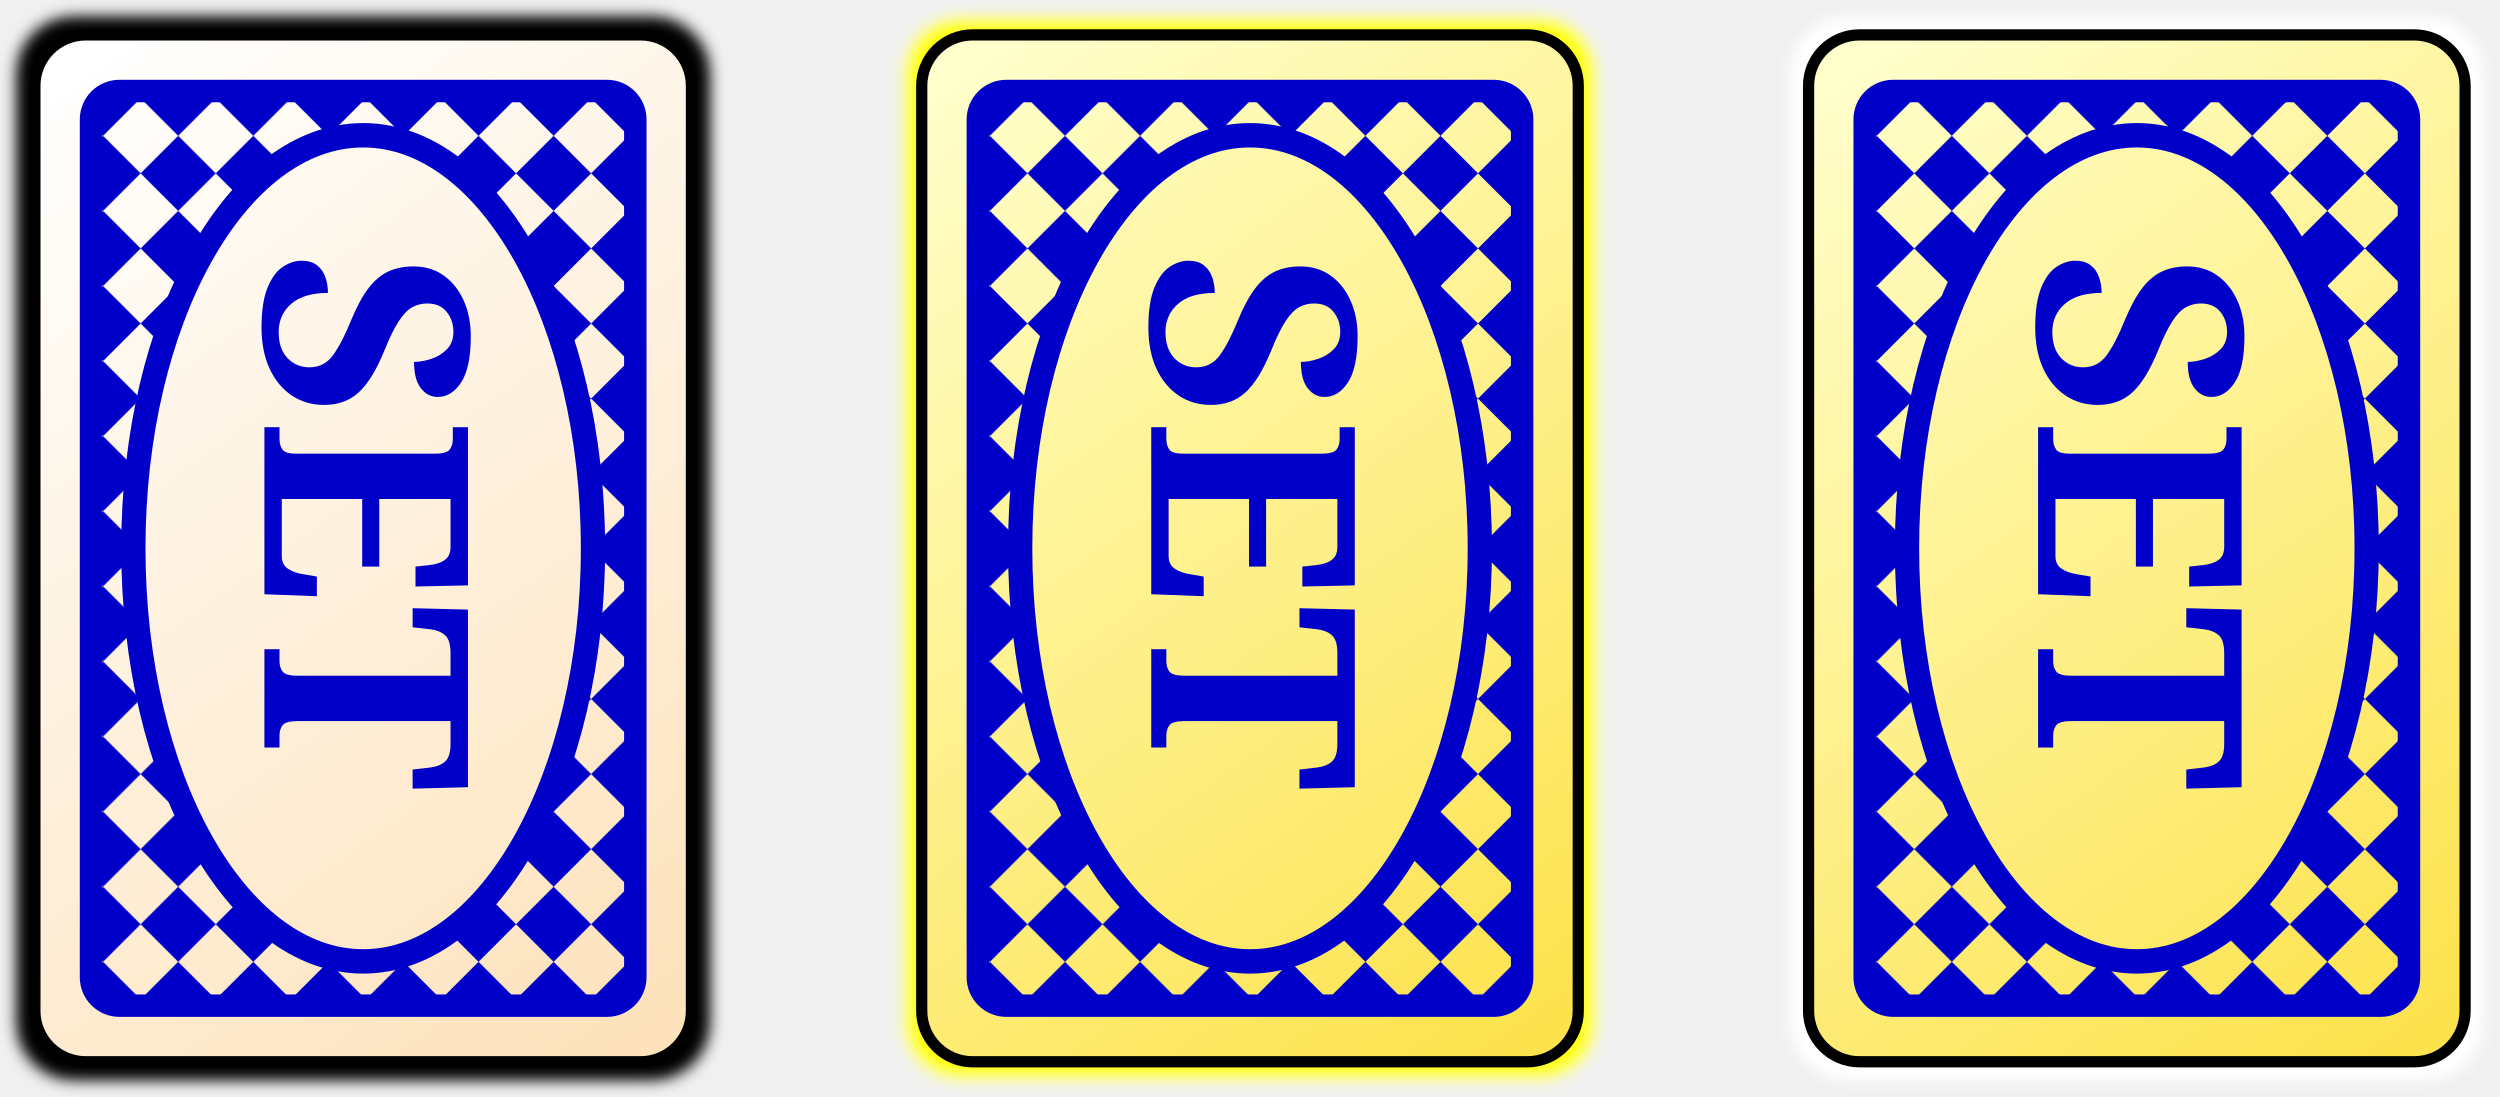
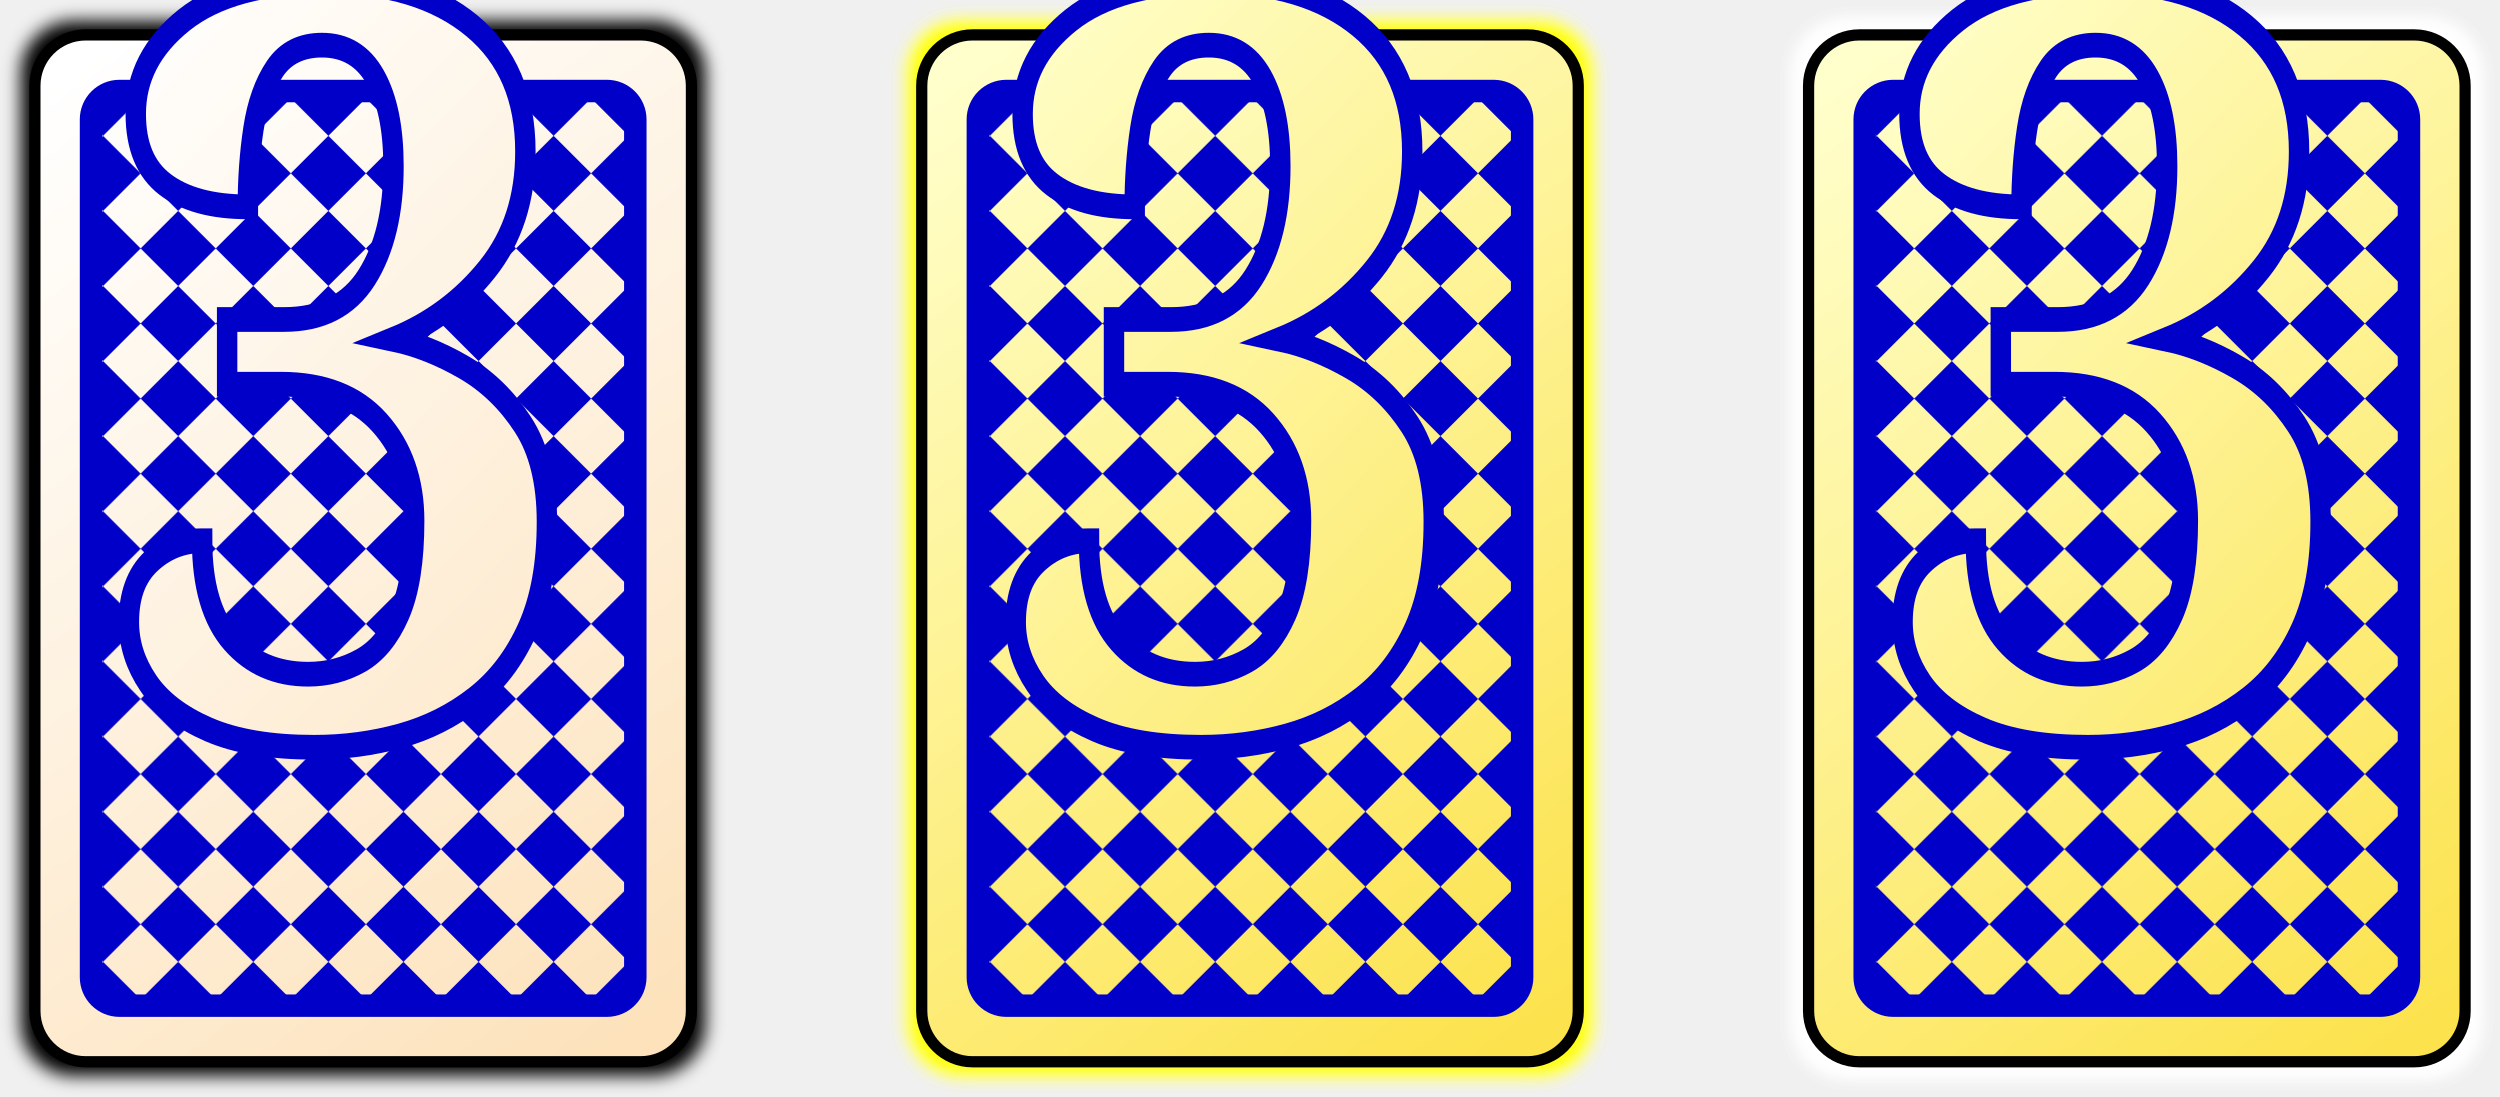
<svg xmlns="http://www.w3.org/2000/svg" xmlns:xlink="http://www.w3.org/1999/xlink" width="789.323" height="346.252" id="svg3105" version="1.1">
  <defs id="defs3107">
    <pattern xlink:href="#pattern5595" id="pattern5599" patternTransform="translate(483.6353,54.59511)" />
    <pattern xlink:href="#pattern5591" id="pattern5595" patternTransform="translate(203.6353,54.59511)" />
    <pattern xlink:href="#pattern4630" id="pattern5591" patternTransform="translate(-76.36467,54.59511)" />
    <pattern xlink:href="#pattern4710" id="pattern4722" patternTransform="translate(484.6455,55.60526)" />
    <pattern xlink:href="#pattern4630" id="pattern4710" patternTransform="translate(204.6455,55.60526)" />
    <linearGradient id="linearGradient3814">
      <stop id="stop3816" offset="0" style="stop-color:#fce24c;stop-opacity:1;" />
      <stop id="stop3818" offset="1" style="stop-color:#ffffcc;stop-opacity:1;" />
    </linearGradient>
    <pattern xlink:href="#pattern3022" id="pattern3042" patternTransform="matrix(0.4485394,0.4485394,-0.4485394,0.4485394,309.2154,-265.2559)" />
    <pattern xlink:href="#pattern3159" id="pattern3022" patternTransform="matrix(0.4485394,0.4485394,-0.4485394,0.4485394,-10.78458,-265.2559)" />
    <pattern xlink:href="#pattern3145" id="pattern3159" patternTransform="matrix(0.4485394,0.4485394,-0.4485394,0.4485394,-290.7846,-265.2559)" />
    <pattern xlink:href="#pattern5555" id="pattern3145" patternTransform="matrix(0.4485394,0.4485394,-0.4485394,0.4485394,-351.2796,41.39202)" />
    <linearGradient id="linearGradient3761">
      <stop style="stop-color:#fde2bb;stop-opacity:1;" offset="0" id="stop3763" />
      <stop style="stop-color:#ffffff;stop-opacity:1;" offset="1" id="stop3765" />
    </linearGradient>
    <pattern xlink:href="#pattern5534" id="pattern5555" patternTransform="matrix(0.4485394,0.4485394,-0.4485394,0.4485394,-5.000001,238.7908)" />
    <pattern xlink:href="#pattern5525" id="pattern5534" patternTransform="matrix(0.4485394,0.4485394,-0.4485394,0.4485394,-5.000001,238.7908)" />
    <pattern patternUnits="userSpaceOnUse" width="52.857" height="52.857" patternTransform="translate(-12.14286,243.7908)" id="pattern5525">
      <g id="g5521" transform="translate(12.14286,-243.7908)">
        <rect style="fill:#c80000;fill-opacity:1;stroke:none" id="rect5517" width="26.429" height="26.429" x="14.286" y="270.219" />
        <rect y="243.791" x="-12.143" height="26.429" width="26.429" id="rect5519" style="fill:#c80000;fill-opacity:1;stroke:none" />
      </g>
    </pattern>
    <linearGradient xlink:href="#linearGradient3761" id="linearGradient3162" gradientUnits="userSpaceOnUse" gradientTransform="translate(-285.7846,-257.8937)" x1="572.514" y1="525.256" x2="364.769" y2="238.113" />
    <linearGradient xlink:href="#linearGradient3761" id="linearGradient4654" x1="336.457" y1="225.219" x2="46.4" y2="18.076" gradientUnits="userSpaceOnUse" />
    <filter id="filter3951" color-interpolation-filters="sRGB">
      <feGaussianBlur stdDeviation="2.746" id="feGaussianBlur3953" />
    </filter>
    <linearGradient xlink:href="#linearGradient3814" id="linearGradient3020" gradientUnits="userSpaceOnUse" gradientTransform="translate(-5.7846,-257.8937)" x1="572.514" y1="525.256" x2="364.769" y2="238.113" />
    <linearGradient xlink:href="#linearGradient3814" id="linearGradient3024" gradientUnits="userSpaceOnUse" x1="336.457" y1="225.219" x2="46.4" y2="18.076" />
    <linearGradient xlink:href="#linearGradient3761" id="linearGradient3040" gradientUnits="userSpaceOnUse" gradientTransform="translate(314.2154,-504.0466)" x1="572.514" y1="525.256" x2="364.769" y2="238.113" />
    <linearGradient xlink:href="#linearGradient3761" id="linearGradient3044" gradientUnits="userSpaceOnUse" x1="336.457" y1="225.219" x2="46.4" y2="18.076" />
    <linearGradient xlink:href="#linearGradient3814" id="linearGradient3834" gradientUnits="userSpaceOnUse" gradientTransform="translate(274.2154,-257.8937)" x1="572.514" y1="525.256" x2="364.769" y2="238.113" />
    <linearGradient xlink:href="#linearGradient3814" id="linearGradient3838" gradientUnits="userSpaceOnUse" x1="336.457" y1="225.219" x2="46.4" y2="18.076" />
    <pattern patternUnits="userSpaceOnUse" width="23.709" height="47.417" patternTransform="translate(-75.35451,-4.39474)" id="pattern4623">
      <g style="fill:#c80000;fill-opacity:1" id="g4556" transform="matrix(0.4485394,-0.4485394,-0.4485394,-0.4485394,126.6505,151.3202)">
        <rect style="fill:#c80000;fill-opacity:1;stroke:none" id="rect4558" width="26.429" height="26.429" x="14.286" y="270.219" />
        <rect y="243.791" x="-12.143" height="26.429" width="26.429" id="rect4560" style="fill:#c80000;fill-opacity:1;stroke:none" />
      </g>
    </pattern>
    <pattern patternUnits="userSpaceOnUse" width="23.709" height="47.417" patternTransform="translate(-75.35451,55.60526)" id="pattern4630">
      <g transform="matrix(0.4485394,-0.4485394,-0.4485394,-0.4485394,126.6505,151.3202)" id="g4591" style="fill:#0000c8;fill-opacity:1">
        <rect y="270.219" x="14.286" height="26.429" width="26.429" id="rect4593" style="fill:#0000c8;fill-opacity:1;stroke:none" />
        <rect style="fill:#0000c8;fill-opacity:1;stroke:none" id="rect4595" width="26.429" height="26.429" x="-12.143" y="243.791" />
      </g>
    </pattern>
    <pattern patternUnits="userSpaceOnUse" width="23.709" height="47.417" patternTransform="translate(-75.35451,115.6053)" id="pattern4637">
      <g style="fill:#00c847;fill-opacity:1" id="g4603" transform="matrix(0.4485394,-0.4485394,-0.4485394,-0.4485394,126.6505,151.3202)">
        <rect style="fill:#00c847;fill-opacity:1;stroke:none" id="rect4605" width="26.429" height="26.429" x="14.286" y="270.219" />
        <rect y="243.791" x="-12.143" height="26.429" width="26.429" id="rect4607" style="fill:#00c847;fill-opacity:1;stroke:none" />
      </g>
    </pattern>
    <pattern patternUnits="userSpaceOnUse" width="23.709" height="47.417" patternTransform="translate(-75.35451,175.6053)" id="pattern4644">
      <g transform="matrix(0.4485394,-0.4485394,-0.4485394,-0.4485394,126.6505,151.3202)" id="g4609" style="fill:#c88c00;fill-opacity:1">
        <rect y="270.219" x="14.286" height="26.429" width="26.429" id="rect4611" style="fill:#c88c00;fill-opacity:1;stroke:none" />
        <rect style="fill:#c88c00;fill-opacity:1;stroke:none" id="rect4613" width="26.429" height="26.429" x="-12.143" y="243.791" />
      </g>
    </pattern>
    <linearGradient xlink:href="#linearGradient3814" id="linearGradient4712" gradientUnits="userSpaceOnUse" x1="336.457" y1="225.219" x2="46.4" y2="18.076" />
    <linearGradient xlink:href="#linearGradient3814" id="linearGradient4724" gradientUnits="userSpaceOnUse" x1="336.457" y1="225.219" x2="46.4" y2="18.076" />
+     <linearGradient xlink:href="#linearGradient3761-7" id="linearGradient3832" x1="316.291" y1="242.255" x2="85.401" y2="-23.102" gradientUnits="userSpaceOnUse" />
+     <linearGradient id="linearGradient3761-7">
+       <stop style="stop-color:#fde2bb;stop-opacity:1;" offset="0" id="stop3763-0" />
+       <stop style="stop-color:#ffffff;stop-opacity:1;" offset="1" id="stop3765-2" />
+     </linearGradient>
+     <linearGradient xlink:href="#linearGradient3761-7" id="linearGradient4576" x1="316.291" y1="242.255" x2="85.401" y2="-23.102" gradientUnits="userSpaceOnUse" />
+     <linearGradient id="linearGradient4578">
+       <stop style="stop-color:#fde2bb;stop-opacity:1;" offset="0" id="stop4580" />
+       <stop style="stop-color:#ffffff;stop-opacity:1;" offset="1" id="stop4582" />
+     </linearGradient>
+     <linearGradient gradientTransform="translate(-6.6814399e-6,1.3231692e-5)" y2="-23.102" x2="85.401" y1="242.255" x1="316.291" gradientUnits="userSpaceOnUse" id="linearGradient4586" xlink:href="#linearGradient3761-7" />
+     <linearGradient xlink:href="#linearGradient3814" id="linearGradient5389" gradientUnits="userSpaceOnUse" gradientTransform="translate(308.0434,1.3231692e-5)" x1="316.291" y1="242.255" x2="85.401" y2="-23.102" />
+     <linearGradient xlink:href="#linearGradient3814" id="linearGradient5395" gradientUnits="userSpaceOnUse" gradientTransform="translate(616.0868,1.3231692e-5)" x1="316.291" y1="242.255" x2="85.401" y2="-23.102" />
  </defs>
  <g id="layer1" transform="translate(-68.91,50.04953)">
    <rect ry="16.484" rx="16.732" y="17.036" x="15.006" height="333.071" width="216.142" id="rect3955" style="fill:#000000;fill-opacity:1;stroke:none;filter:url(#filter3951)" transform="matrix(1,0,0,-1,60.49496,306.6479)" />
-     <rect transform="matrix(1,0,0,-1,60.49496,306.6479)" style="fill:#000000;fill-opacity:1;stroke:none;filter:url(#filter3951)" id="rect3945" width="216.142" height="333.071" x="15.006" y="17.036" rx="16.732" ry="16.484" />
    <rect ry="16.046" rx="16.046" y="-39.03" x="79.93" height="324.213" width="207.283" id="rect5388" style="fill:url(#linearGradient3162);fill-opacity:1;stroke:#000000;stroke-width:3.543;stroke-miterlimit:4;stroke-opacity:1;stroke-dasharray:none" />
    <rect style="fill:url(#pattern5591);fill-opacity:1;stroke:#0000c8;stroke-width:7.087;stroke-miterlimit:4;stroke-opacity:1;stroke-dasharray:none" id="rect5390" width="171.85" height="288.78" x="97.646" y="-267.466" rx="8.975" ry="8.975" transform="scale(1,-1)" />
-     <path style="fill:url(#linearGradient4654);fill-opacity:1;stroke:#0000c8;stroke-width:7.087;stroke-linecap:square;stroke-linejoin:round;stroke-miterlimit:4;stroke-opacity:1;stroke-dasharray:none" id="path3150" d="m 311.429,122.362 c 0,37.082 -53.726,67.143 -120,67.143 -66.274,0 -120,-30.061 -120,-67.143 0,-37.082 53.726,-67.143 120,-67.143 66.274,0 120,30.061 120,67.143 z" transform="matrix(0,1.086813,1.080687,0,51.33622,-84.97059)" />
-     <text xml:space="preserve" style="font-size:90px;font-style:normal;font-variant:normal;font-weight:bold;font-stretch:normal;line-height:125%;letter-spacing:0px;word-spacing:0px;fill:#0000c8;fill-opacity:1;stroke:none;font-family:Georgia;-inkscape-font-specification:Sans Bold" x="29.561" y="-152.392" id="text3173" transform="matrix(0,1,-1,0,0,0)">
-       <tspan id="tspan3175" x="29.561" y="-152.392">SET</tspan>
-     </text>
    <rect transform="matrix(1,0,0,-1,340.495,306.6479)" style="fill:#ffffff;fill-opacity:1;stroke:none;filter:url(#filter3951)" id="rect3006" width="216.142" height="333.071" x="15.006" y="17.036" rx="16.732" ry="16.484" />
    <rect ry="16.484" rx="16.732" y="17.036" x="15.006" height="333.071" width="216.142" id="rect3008" style="fill:#ffff00;fill-opacity:1;stroke:none;filter:url(#filter3951)" transform="matrix(1,0,0,-1,340.495,306.6479)" />
    <rect style="fill:url(#linearGradient3020);fill-opacity:1;stroke:#000000;stroke-width:3.543;stroke-miterlimit:4;stroke-opacity:1;stroke-dasharray:none" id="rect3010" width="207.283" height="324.213" x="359.93" y="-39.03" rx="16.046" ry="16.046" />
    <rect ry="16.484" rx="16.732" y="17.036" x="15.006" height="333.071" width="216.142" id="rect3820" style="fill:#ffffff;fill-opacity:1;stroke:none;filter:url(#filter3951)" transform="matrix(1,0,0,-1,620.495,306.6479)" />
    <rect transform="matrix(1,0,0,-1,620.495,306.6479)" style="fill:#ffffff;fill-opacity:1;stroke:none;filter:url(#filter3951)" id="rect3822" width="216.142" height="333.071" x="15.006" y="17.036" rx="16.732" ry="16.484" />
    <rect ry="16.046" rx="16.046" y="-39.03" x="639.93" height="324.213" width="207.283" id="rect3824" style="fill:url(#linearGradient3834);fill-opacity:1;stroke:#000000;stroke-width:3.543;stroke-miterlimit:4;stroke-opacity:1;stroke-dasharray:none" />
    <rect style="stroke:none;fill:url(#pattern4623)" width="23.709" height="47.417" x="-75.355" y="-4.395" id="rect4628" />
    <rect style="stroke:none;fill:url(#pattern4630)" width="23.709" height="47.417" x="-75.355" y="55.605" id="rect4635" />
    <rect style="stroke:none;fill:url(#pattern4637)" width="23.709" height="47.417" x="-75.355" y="115.605" id="rect4642" />
    <rect style="stroke:none;fill:url(#pattern4644)" width="23.709" height="47.417" x="-75.355" y="175.605" id="rect4649" />
    <path style="fill:none;stroke:#c80000;stroke-width:5;stroke-linecap:butt;stroke-linejoin:miter;stroke-miterlimit:4;stroke-opacity:1;stroke-dasharray:none" d="m -25.034,0.121 0,38.386" id="path4615" />
    <path id="path4617" d="m -25.034,60.121 0,38.386" style="fill:none;stroke:#0000c8;stroke-width:5;stroke-linecap:butt;stroke-linejoin:miter;stroke-miterlimit:4;stroke-opacity:1;stroke-dasharray:none" />
    <path style="fill:none;stroke:#00c847;stroke-width:5;stroke-linecap:butt;stroke-linejoin:miter;stroke-miterlimit:4;stroke-opacity:1;stroke-dasharray:none" d="m -25.034,120.121 0,38.386" id="path4619" />
    <path id="path4621" d="m -25.034,180.121 0,38.386" style="fill:none;stroke:#c88d00;stroke-width:5;stroke-linecap:butt;stroke-linejoin:miter;stroke-miterlimit:4;stroke-opacity:1;stroke-dasharray:none" />
    <rect transform="scale(1,-1)" ry="8.975" rx="8.975" y="-267.466" x="377.646" height="288.78" width="171.85" id="rect5593" style="fill:url(#pattern5595);fill-opacity:1;stroke:#0000c8;stroke-width:7.087;stroke-miterlimit:4;stroke-opacity:1;stroke-dasharray:none" />
-     <path transform="matrix(0,1.086813,1.080687,0,331.3362,-84.97059)" d="m 311.429,122.362 a 120,67.143 0 1 1 -240,0 120,67.143 0 1 1 240,0 z" id="path4704" style="fill:url(#linearGradient4712);fill-opacity:1.0;stroke:#0000c8;stroke-width:7.087;stroke-linecap:square;stroke-linejoin:round;stroke-miterlimit:4;stroke-opacity:1;stroke-dasharray:none" />
-     <text id="text4706" y="-432.392" x="29.561" style="font-size:90px;font-style:normal;font-variant:normal;font-weight:bold;font-stretch:normal;line-height:125%;letter-spacing:0px;word-spacing:0px;fill:#0000c8;fill-opacity:1;stroke:none;font-family:Georgia;-inkscape-font-specification:Sans Bold" xml:space="preserve" transform="matrix(0,1,-1,0,0,0)">
-       <tspan y="-432.392" x="29.561" id="tspan4708">SET</tspan>
+     <rect style="fill:url(#pattern5599);fill-opacity:1;stroke:#0000c8;stroke-width:7.087;stroke-miterlimit:4;stroke-opacity:1;stroke-dasharray:none" id="rect5597" width="171.85" height="288.78" x="657.646" y="-267.466" rx="8.975" ry="8.975" transform="scale(1,-1)" />
+     <text xml:space="preserve" style="font-size:143.715px;font-style:normal;font-variant:normal;font-weight:bold;font-stretch:normal;line-height:125%;letter-spacing:0px;word-spacing:0px;fill:url(#linearGradient4586);fill-opacity:1;stroke:#0000c8;stroke-width:7.087;stroke-miterlimit:4;stroke-opacity:1;stroke-dasharray:none;font-family:Georgia;-inkscape-font-specification:Sans Bold" x="112.193" y="165.964" id="text3173-1" transform="scale(0.908963,1.100155)">
+       <tspan id="tspan3175-2" x="112.193" y="165.964" style="font-size:299.407px;fill:url(#linearGradient4586);fill-opacity:1;stroke:#0000c8;stroke-width:7.087;stroke-miterlimit:4;stroke-opacity:1;stroke-dasharray:none">3</tspan>
    </text>
-     <rect style="fill:url(#pattern5599);fill-opacity:1;stroke:#0000c8;stroke-width:7.087;stroke-miterlimit:4;stroke-opacity:1;stroke-dasharray:none" id="rect5597" width="171.85" height="288.78" x="657.646" y="-267.466" rx="8.975" ry="8.975" transform="scale(1,-1)" />
-     <path style="fill:url(#linearGradient4724);fill-opacity:1.0;stroke:#0000c8;stroke-width:7.087;stroke-linecap:square;stroke-linejoin:round;stroke-miterlimit:4;stroke-opacity:1;stroke-dasharray:none" id="path4716" d="m 311.429,122.362 a 120,67.143 0 1 1 -240,0 120,67.143 0 1 1 240,0 z" transform="matrix(0,1.086813,1.080687,0,611.3362,-84.97059)" />
-     <text xml:space="preserve" style="font-size:90px;font-style:normal;font-variant:normal;font-weight:bold;font-stretch:normal;line-height:125%;letter-spacing:0px;word-spacing:0px;fill:#0000c8;fill-opacity:1;stroke:none;font-family:Georgia;-inkscape-font-specification:Sans Bold" x="29.561" y="-712.392" id="text4718" transform="matrix(0,1,-1,0,0,0)">
-       <tspan id="tspan4720" x="29.561" y="-712.392">SET</tspan>
+     <text transform="scale(0.908963,1.100155)" id="text5385" y="165.964" x="420.237" style="font-size:143.715px;font-style:normal;font-variant:normal;font-weight:bold;font-stretch:normal;line-height:125%;letter-spacing:0px;word-spacing:0px;fill:url(#linearGradient5389);fill-opacity:1.0;stroke:#0000c8;stroke-width:7.087;stroke-miterlimit:4;stroke-opacity:1;stroke-dasharray:none;font-family:Georgia;-inkscape-font-specification:Sans Bold" xml:space="preserve">
+       <tspan style="font-size:299.407px;fill:url(#linearGradient5389);fill-opacity:1.0;stroke:#0000c8;stroke-width:7.087;stroke-miterlimit:4;stroke-opacity:1;stroke-dasharray:none" y="165.964" x="420.237" id="tspan5387">3</tspan>
+     </text>
+     <text xml:space="preserve" style="font-size:143.715px;font-style:normal;font-variant:normal;font-weight:bold;font-stretch:normal;line-height:125%;letter-spacing:0px;word-spacing:0px;fill:url(#linearGradient5395);fill-opacity:1;stroke:#0000c8;stroke-width:7.087;stroke-miterlimit:4;stroke-opacity:1;stroke-dasharray:none;font-family:Georgia;-inkscape-font-specification:Sans Bold" x="728.28" y="165.964" id="text5391" transform="scale(0.908963,1.100155)">
+       <tspan id="tspan5393" x="728.28" y="165.964" style="font-size:299.407px;fill:url(#linearGradient5395);fill-opacity:1;stroke:#0000c8;stroke-width:7.087;stroke-miterlimit:4;stroke-opacity:1;stroke-dasharray:none">3</tspan>
    </text>
  </g>
</svg>
